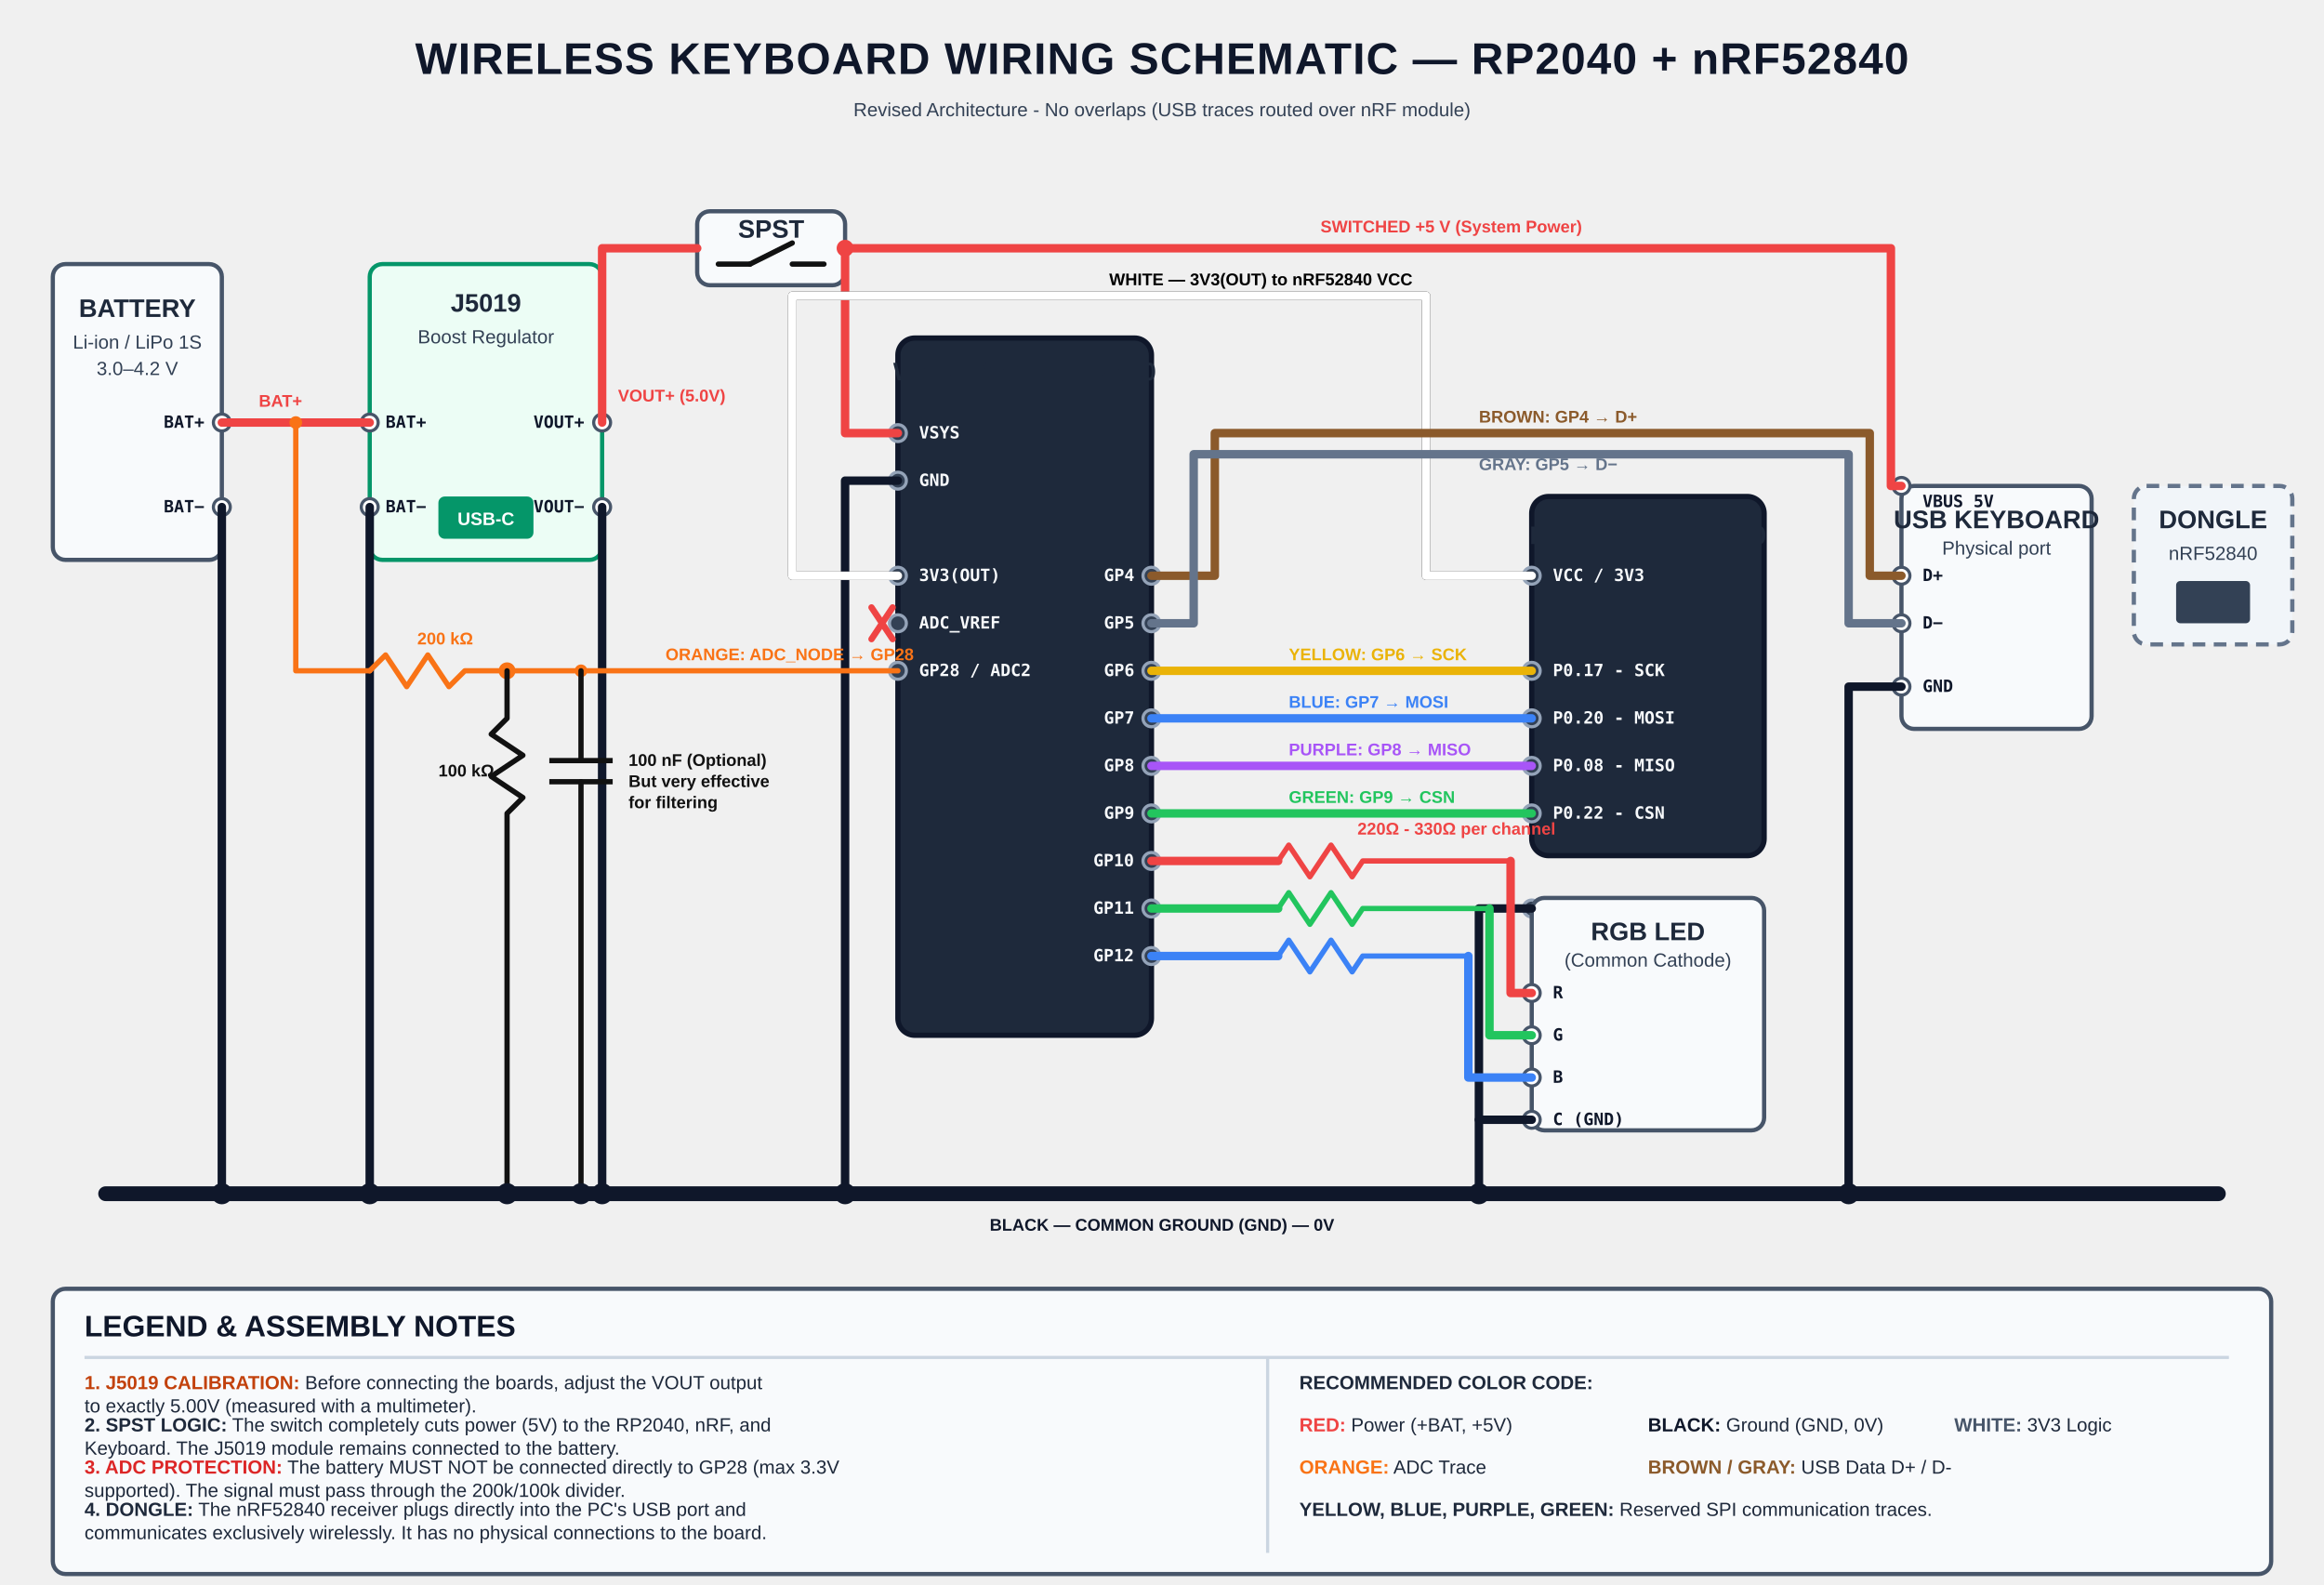
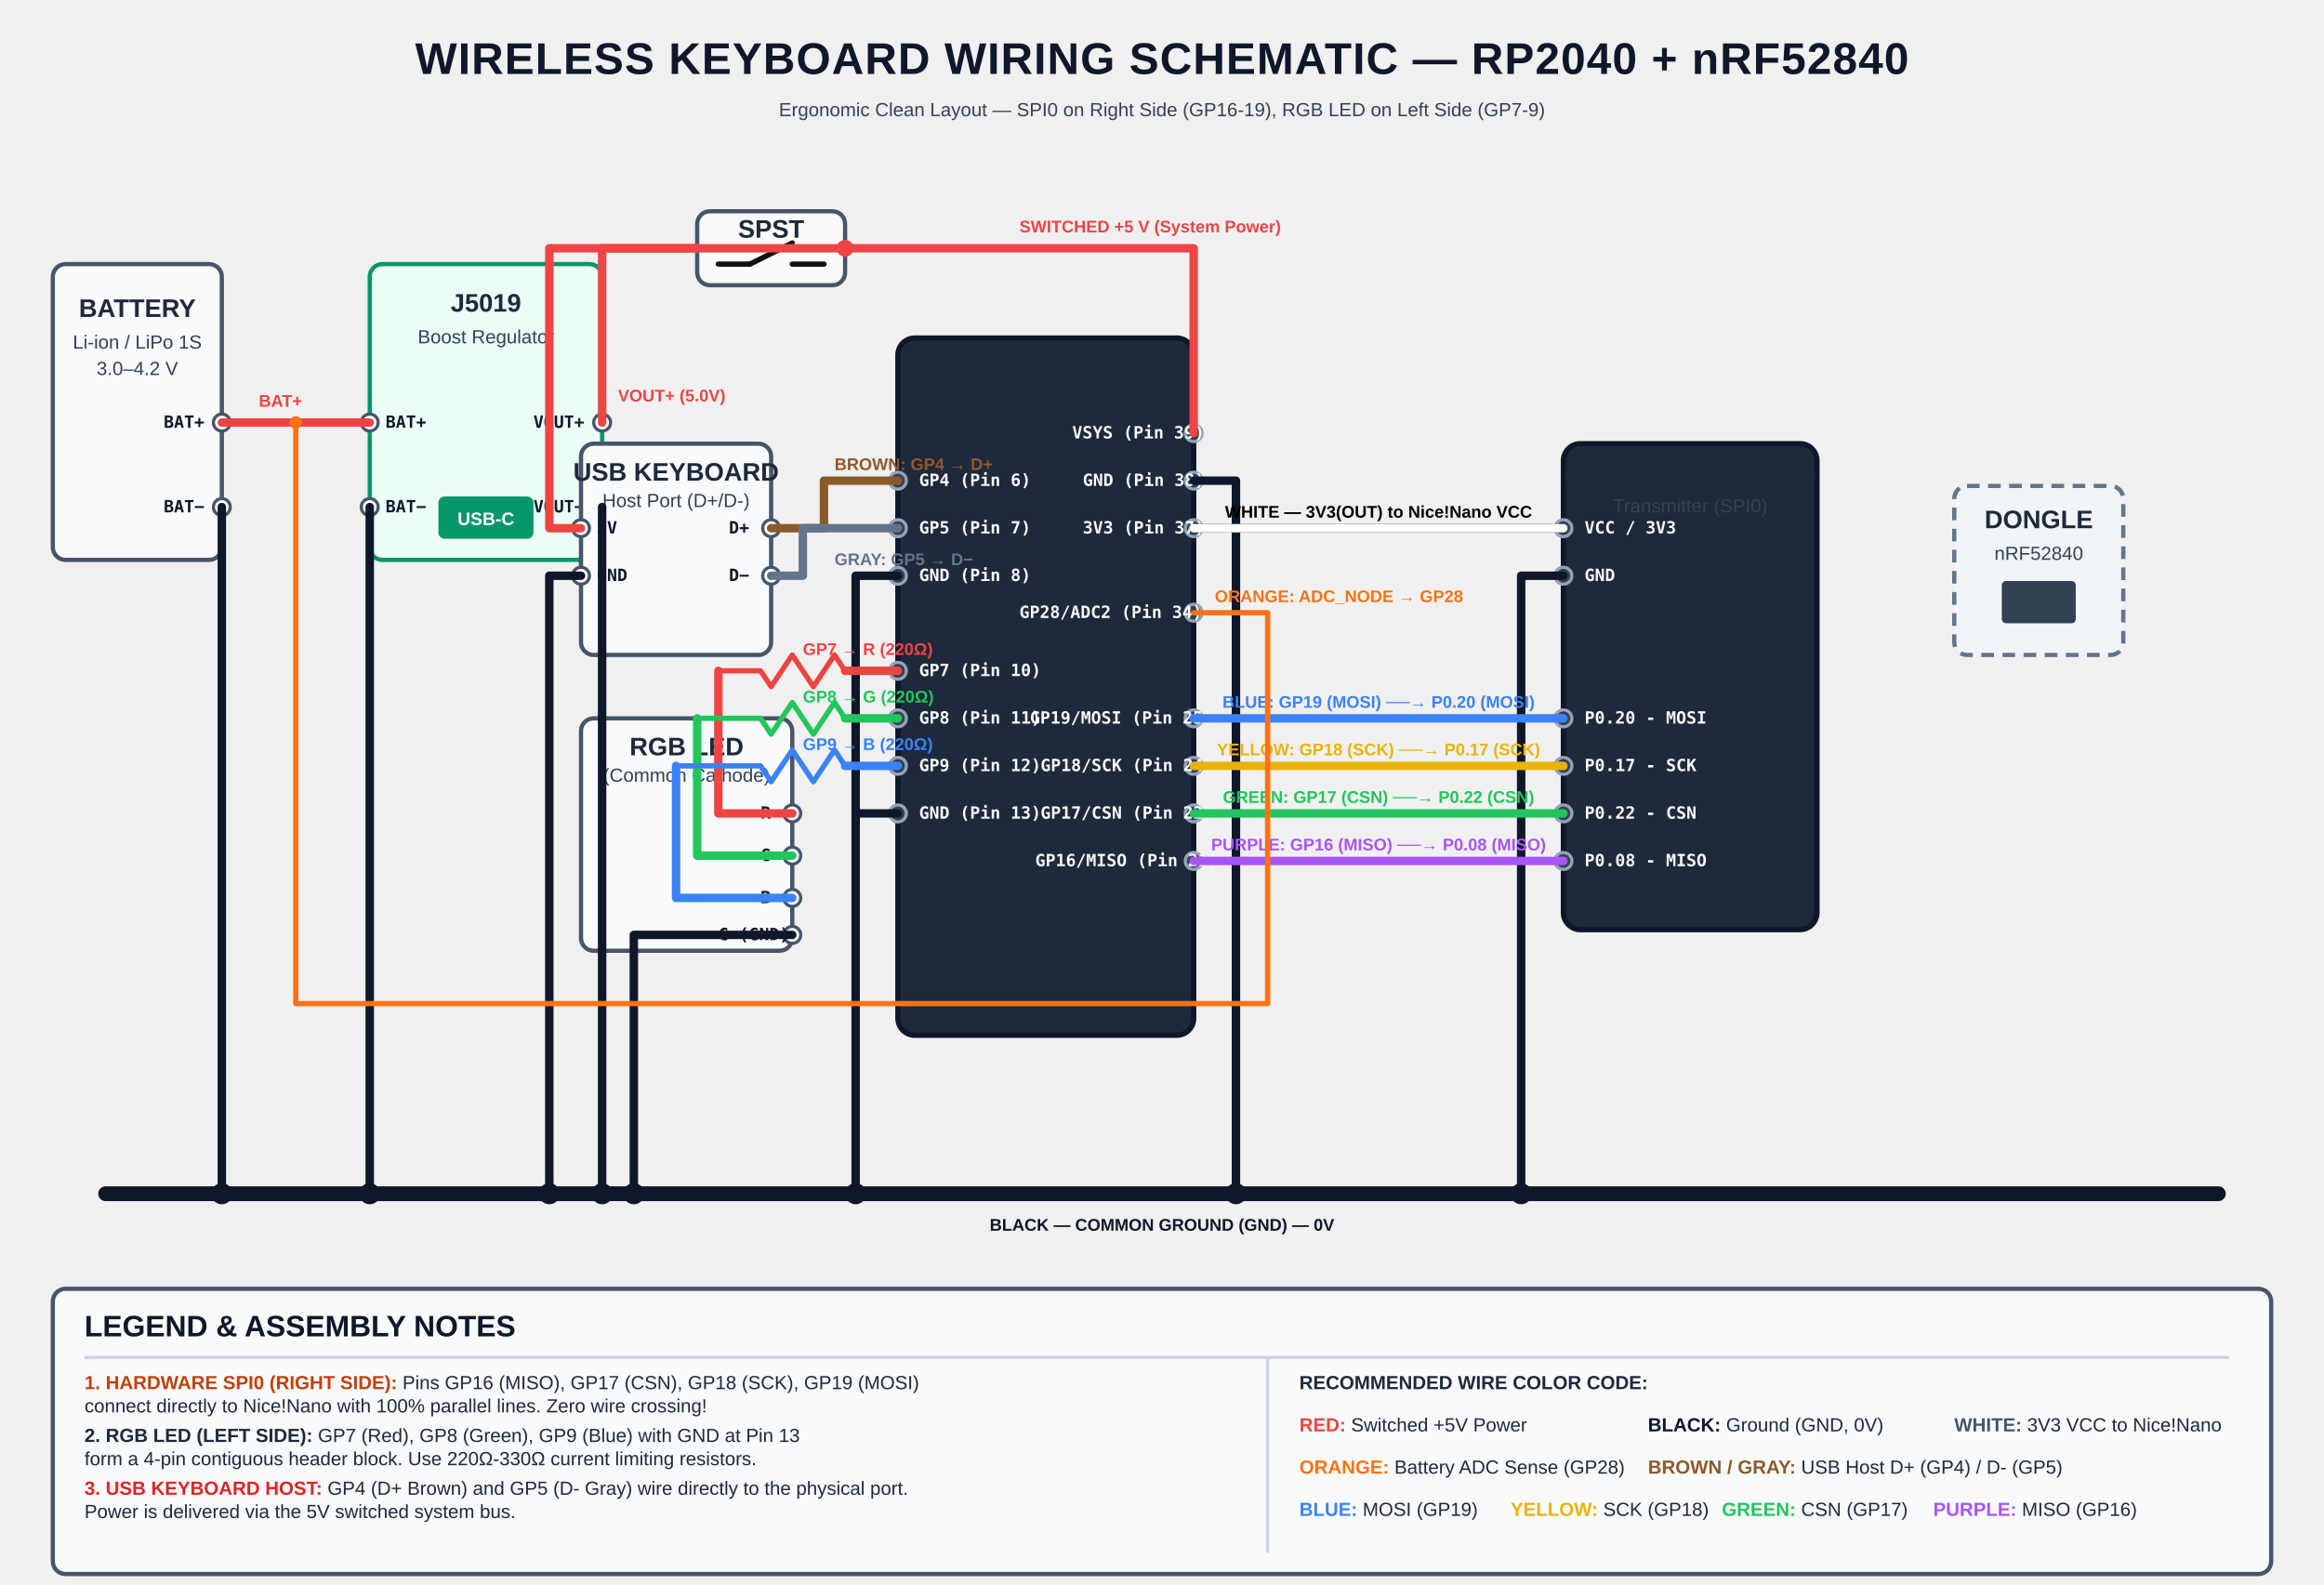
<svg xmlns="http://www.w3.org/2000/svg" width="2200" height="1500" viewBox="0 0 2200 1500" style="background-color: #ffffff;">
  <defs>
    <style>
      .title { font: 700 42px "Segoe UI", Arial, sans-serif; fill: #0f172a; letter-spacing: 1px; }
      .h { font: 700 24px "Segoe UI", Arial, sans-serif; fill: #1e293b; }
      .t { font: 18px "Segoe UI", Arial, sans-serif; fill: #334155; }
      .pin-dark { font: 700 16px Consolas, monospace; fill: #f8fafc; }
      .pin-light { font: 700 16px Consolas, monospace; fill: #0f172a; }
      
      .box { fill: #f8fafc; stroke: #475569; stroke-width: 4; rx: 12px; }
      .mcu { fill: #1e293b; stroke: #0f172a; stroke-width: 5; rx: 16px; }
      .power { fill: #ecfdf5; stroke: #059669; stroke-width: 4; rx: 12px; }
      .dongle { fill: #f1f5f9; stroke: #64748b; stroke-width: 4; stroke-dasharray: 12 8; rx: 12px; }
      
      .wire { fill: none; stroke-width: 8; stroke-linecap: round; stroke-linejoin: round; }
      .wire-thin { fill: none; stroke-width: 5; stroke-linecap: round; stroke-linejoin: round; }
      
      .pad-dark { fill: #334155; stroke: #94a3b8; stroke-width: 3; }
      .pad-light { fill: #ffffff; stroke: #475569; stroke-width: 3; }
      .junction { fill: #0f172a; }
      
      .nc { stroke: #ef4444; stroke-width: 6; stroke-linecap: round; }
      .tag { font: 700 16px "Segoe UI", Arial, sans-serif; }
      .legend-title { font: 700 28px "Segoe UI", Arial, sans-serif; fill: #0f172a; }
      .legend-text { font: 18px "Segoe UI", Arial, sans-serif; fill: #1e293b; }
    </style>
  </defs>
  <text x="1100" y="70" text-anchor="middle" class="title">WIRELESS KEYBOARD WIRING SCHEMATIC — RP2040 + nRF52840</text>
-   <text x="1100" y="110" text-anchor="middle" class="t">Revised Architecture - No overlaps (USB traces routed over nRF module)</text>
+   <text x="1100" y="110" text-anchor="middle" class="t">Ergonomic Clean Layout — SPI0 on Right Side (GP16-19), RGB LED on Left Side (GP7-9)</text>
  <rect x="50" y="250" width="160" height="280" class="box" />
  <text x="130" y="300" text-anchor="middle" class="h">BATTERY</text>
  <text x="130" y="330" text-anchor="middle" class="t">Li-ion / LiPo 1S</text>
  <text x="130" y="355" text-anchor="middle" class="t">3.0–4.2 V</text>
  <circle cx="210" cy="400" r="8" class="pad-light" />
  <text x="155" y="405" class="pin-light">BAT+</text>
  <circle cx="210" cy="480" r="8" class="pad-light" />
  <text x="155" y="485" class="pin-light">BAT−</text>
  <rect x="350" y="250" width="220" height="280" class="power" />
  <text x="460" y="295" text-anchor="middle" class="h">J5019</text>
  <text x="460" y="325" text-anchor="middle" class="t">Boost Regulator</text>
  <rect x="415" y="470" width="90" height="40" rx="6" fill="#059669" />
  <text x="460" y="497" text-anchor="middle" font-family="Arial" font-size="17" fill="white" font-weight="bold">USB-C</text>
  <circle cx="350" cy="400" r="8" class="pad-light" />
  <text x="365" y="405" class="pin-light">BAT+</text>
  <circle cx="350" cy="480" r="8" class="pad-light" />
  <text x="365" y="485" class="pin-light">BAT−</text>
  <circle cx="570" cy="400" r="8" class="pad-light" />
  <text x="505" y="405" class="pin-light">VOUT+</text>
  <circle cx="570" cy="480" r="8" class="pad-light" />
  <text x="505" y="485" class="pin-light">VOUT−</text>
  <rect x="660" y="200" width="140" height="70" class="box" />
  <text x="730" y="225" text-anchor="middle" class="h">SPST</text>
  <line x1="680" y1="250" x2="710" y2="250" stroke="#111" stroke-width="5" stroke-linecap="round" />
  <line x1="750" y1="250" x2="780" y2="250" stroke="#111" stroke-width="5" stroke-linecap="round" />
  <line x1="710" y1="250" x2="750" y2="230" stroke="#111" stroke-width="5" stroke-linecap="round" />
-   <rect x="850" y="320" width="240" height="660" class="mcu" />
-   <text x="970" y="360" text-anchor="middle" class="h" fill="#fbbf24">WeAct Studio RP2040</text>
-   <circle cx="850" cy="410" r="8" class="pad-dark" />
-   <text x="870" y="415" class="pin-dark">VSYS</text>
+   <rect x="850" y="320" width="280" height="660" class="mcu" />
+   <text x="990" y="360" text-anchor="middle" class="h" fill="#fbbf24">WeAct Studio RP2040</text>
  <circle cx="850" cy="455" r="8" class="pad-dark" />
-   <text x="870" y="460" class="pin-dark">GND</text>
+   <text x="870" y="460" class="pin-dark">GP4 (Pin 6)</text>
+   <circle cx="850" cy="500" r="8" class="pad-dark" />
+   <text x="870" y="505" class="pin-dark">GP5 (Pin 7)</text>
  <circle cx="850" cy="545" r="8" class="pad-dark" />
-   <text x="870" y="550" class="pin-dark">3V3(OUT)</text>
-   <circle cx="850" cy="590" r="8" class="pad-dark" />
-   <text x="870" y="595" class="pin-dark">ADC_VREF</text>
-   <line x1="825" y1="575" x2="845" y2="605" class="nc" />
-   <line x1="845" y1="575" x2="825" y2="605" class="nc" />
+   <text x="870" y="550" class="pin-dark">GND (Pin 8)</text>
  <circle cx="850" cy="635" r="8" class="pad-dark" />
-   <text x="870" y="640" class="pin-dark">GP28 / ADC2</text>
-   <circle cx="1090" cy="545" r="8" class="pad-dark" />
-   <text x="1045" y="550" class="pin-dark">GP4</text>
-   <circle cx="1090" cy="590" r="8" class="pad-dark" />
-   <text x="1045" y="595" class="pin-dark">GP5</text>
-   <circle cx="1090" cy="635" r="8" class="pad-dark" />
-   <text x="1045" y="640" class="pin-dark">GP6</text>
-   <circle cx="1090" cy="680" r="8" class="pad-dark" />
-   <text x="1045" y="685" class="pin-dark">GP7</text>
-   <circle cx="1090" cy="725" r="8" class="pad-dark" />
-   <text x="1045" y="730" class="pin-dark">GP8</text>
-   <circle cx="1090" cy="770" r="8" class="pad-dark" />
-   <text x="1045" y="775" class="pin-dark">GP9</text>
-   <circle cx="1090" cy="815" r="8" class="pad-dark" />
-   <text x="1035" y="820" class="pin-dark">GP10</text>
-   <circle cx="1090" cy="860" r="8" class="pad-dark" />
-   <text x="1035" y="865" class="pin-dark">GP11</text>
-   <circle cx="1090" cy="905" r="8" class="pad-dark" />
-   <text x="1035" y="910" class="pin-dark">GP12</text>
-   <rect x="1450" y="470" width="220" height="340" class="mcu" />
-   <text x="1560" y="515" text-anchor="middle" class="h" fill="#fbbf24">ProMicro nRF52840</text>
-   <circle cx="1450" cy="545" r="8" class="pad-dark" />
-   <text x="1470" y="550" class="pin-dark">VCC / 3V3</text>
-   <circle cx="1450" cy="635" r="8" class="pad-dark" />
-   <text x="1470" y="640" class="pin-dark">P0.17 - SCK</text>
-   <circle cx="1450" cy="680" r="8" class="pad-dark" />
-   <text x="1470" y="685" class="pin-dark">P0.20 - MOSI</text>
-   <circle cx="1450" cy="725" r="8" class="pad-dark" />
-   <text x="1470" y="730" class="pin-dark">P0.08 - MISO</text>
-   <circle cx="1450" cy="770" r="8" class="pad-dark" />
-   <text x="1470" y="775" class="pin-dark">P0.22 - CSN</text>
-   <circle cx="1450" cy="860" r="8" class="pad-dark" />
-   <text x="1470" y="865" class="pin-dark">GND</text>
-   <rect x="1800" y="460" width="180" height="230" class="box" />
-   <text x="1890" y="500" text-anchor="middle" class="h">USB KEYBOARD</text>
-   <text x="1890" y="525" text-anchor="middle" class="t">Physical port</text>
-   <circle cx="1800" cy="545" r="8" class="pad-light" />
-   <text x="1820" y="550" class="pin-light">D+</text>
-   <circle cx="1800" cy="590" r="8" class="pad-light" />
-   <text x="1820" y="595" class="pin-light">D−</text>
-   <circle cx="1800" cy="460" r="8" class="pad-light" />
-   <text x="1820" y="480" class="pin-light">VBUS 5V</text>
-   <circle cx="1800" cy="650" r="8" class="pad-light" />
-   <text x="1820" y="655" class="pin-light">GND</text>
-   <rect x="1450" y="850" width="220" height="220" class="box" />
-   <text x="1560" y="890" text-anchor="middle" class="h">RGB LED</text>
-   <text x="1560" y="915" text-anchor="middle" class="t">(Common Cathode)</text>
-   <circle cx="1450" cy="940" r="8" class="pad-light" />
-   <text x="1470" y="945" class="pin-light">R</text>
-   <circle cx="1450" cy="980" r="8" class="pad-light" />
-   <text x="1470" y="985" class="pin-light">G</text>
-   <circle cx="1450" cy="1020" r="8" class="pad-light" />
-   <text x="1470" y="1025" class="pin-light">B</text>
-   <circle cx="1450" cy="1060" r="8" class="pad-light" />
-   <text x="1470" y="1065" class="pin-light">C (GND)</text>
-   <rect x="2020" y="460" width="150" height="150" class="dongle" />
-   <text x="2095" y="500" text-anchor="middle" class="h">DONGLE</text>
-   <text x="2095" y="530" text-anchor="middle" class="t">nRF52840</text>
-   <rect x="2060" y="550" width="70" height="40" rx="4" fill="#334155" />
+   <text x="870" y="640" class="pin-dark">GP7 (Pin 10)</text>
+   <circle cx="850" cy="680" r="8" class="pad-dark" />
+   <text x="870" y="685" class="pin-dark">GP8 (Pin 11)</text>
+   <circle cx="850" cy="725" r="8" class="pad-dark" />
+   <text x="870" y="730" class="pin-dark">GP9 (Pin 12)</text>
+   <circle cx="850" cy="770" r="8" class="pad-dark" />
+   <text x="870" y="775" class="pin-dark">GND (Pin 13)</text>
+   <circle cx="1130" cy="410" r="8" class="pad-dark" />
+   <text x="1015" y="415" class="pin-dark">VSYS (Pin 39)</text>
+   <circle cx="1130" cy="455" r="8" class="pad-dark" />
+   <text x="1025" y="460" class="pin-dark">GND (Pin 38)</text>
+   <circle cx="1130" cy="500" r="8" class="pad-dark" />
+   <text x="1025" y="505" class="pin-dark">3V3 (Pin 37)</text>
+   <circle cx="1130" cy="580" r="8" class="pad-dark" />
+   <text x="965" y="585" class="pin-dark">GP28/ADC2 (Pin 34)</text>
+   <circle cx="1130" cy="680" r="8" class="pad-dark" />
+   <text x="975" y="685" class="pin-dark">GP19/MOSI (Pin 25)</text>
+   <circle cx="1130" cy="725" r="8" class="pad-dark" />
+   <text x="985" y="730" class="pin-dark">GP18/SCK (Pin 24)</text>
+   <circle cx="1130" cy="770" r="8" class="pad-dark" />
+   <text x="985" y="775" class="pin-dark">GP17/CSN (Pin 22)</text>
+   <circle cx="1130" cy="815" r="8" class="pad-dark" />
+   <text x="980" y="820" class="pin-dark">GP16/MISO (Pin 21)</text>
+   <rect x="550" y="420" width="180" height="200" class="box" />
+   <text x="640" y="455" text-anchor="middle" class="h">USB KEYBOARD</text>
+   <text x="640" y="480" text-anchor="middle" class="t">Host Port (D+/D-)</text>
+   <circle cx="730" cy="500" r="8" class="pad-light" />
+   <text x="690" y="505" class="pin-light">D+</text>
+   <circle cx="730" cy="545" r="8" class="pad-light" />
+   <text x="690" y="550" class="pin-light">D−</text>
+   <circle cx="550" cy="500" r="8" class="pad-light" />
+   <text x="565" y="505" class="pin-light">5V</text>
+   <circle cx="550" cy="545" r="8" class="pad-light" />
+   <text x="565" y="550" class="pin-light">GND</text>
+   <rect x="550" y="680" width="200" height="220" class="box" />
+   <text x="650" y="715" text-anchor="middle" class="h">RGB LED</text>
+   <text x="650" y="740" text-anchor="middle" class="t">(Common Cathode)</text>
+   <circle cx="750" cy="770" r="8" class="pad-light" />
+   <text x="720" y="775" class="pin-light">R</text>
+   <circle cx="750" cy="810" r="8" class="pad-light" />
+   <text x="720" y="815" class="pin-light">G</text>
+   <circle cx="750" cy="850" r="8" class="pad-light" />
+   <text x="720" y="855" class="pin-light">B</text>
+   <circle cx="750" cy="885" r="8" class="pad-light" />
+   <text x="680" y="890" class="pin-light">C (GND)</text>
+   <rect x="1480" y="420" width="240" height="460" class="mcu" />
+   <text x="1600" y="460" text-anchor="middle" class="h" fill="#fbbf24">Nice!Nano nRF52840</text>
+   <text x="1600" y="485" text-anchor="middle" class="t" fill="#94a3b8">Transmitter (SPI0)</text>
+   <circle cx="1480" cy="500" r="8" class="pad-dark" />
+   <text x="1500" y="505" class="pin-dark">VCC / 3V3</text>
+   <circle cx="1480" cy="545" r="8" class="pad-dark" />
+   <text x="1500" y="550" class="pin-dark">GND</text>
+   <circle cx="1480" cy="680" r="8" class="pad-dark" />
+   <text x="1500" y="685" class="pin-dark">P0.20 - MOSI</text>
+   <circle cx="1480" cy="725" r="8" class="pad-dark" />
+   <text x="1500" y="730" class="pin-dark">P0.17 - SCK</text>
+   <circle cx="1480" cy="770" r="8" class="pad-dark" />
+   <text x="1500" y="775" class="pin-dark">P0.22 - CSN</text>
+   <circle cx="1480" cy="815" r="8" class="pad-dark" />
+   <text x="1500" y="820" class="pin-dark">P0.08 - MISO</text>
+   <rect x="1850" y="460" width="160" height="160" class="dongle" />
+   <text x="1930" y="500" text-anchor="middle" class="h">DONGLE</text>
+   <text x="1930" y="530" text-anchor="middle" class="t">nRF52840</text>
+   <rect x="1895" y="550" width="70" height="40" rx="4" fill="#334155" />
  <line x1="100" y1="1130" x2="2100" y2="1130" stroke="#0f172a" stroke-width="14" stroke-linecap="round" />
  <text x="1100" y="1165" text-anchor="middle" class="tag" fill="#0f172a">BLACK — COMMON GROUND (GND) — 0V</text>
  <path d="M210 480 V1130" class="wire" stroke="#0f172a" />
  <circle cx="210" cy="1130" r="10" class="junction" />
  <path d="M350 480 V1130" class="wire" stroke="#0f172a" />
  <circle cx="350" cy="1130" r="10" class="junction" />
  <path d="M570 480 V1130" class="wire" stroke="#0f172a" />
  <circle cx="570" cy="1130" r="10" class="junction" />
-   <path d="M850 455 H800 V1130" class="wire" stroke="#0f172a" />
-   <circle cx="800" cy="1130" r="10" class="junction" />
-   <path d="M1450 860 H1400 V1130" class="wire" stroke="#0f172a" />
-   <circle cx="1400" cy="1130" r="10" class="junction" />
-   <path d="M1800 650 H1750 V1130" class="wire" stroke="#0f172a" />
-   <circle cx="1750" cy="1130" r="10" class="junction" />
-   <path d="M1450 1060 H1400" class="wire" stroke="#0f172a" />
+   <path d="M850 545 H810 V1130" class="wire" stroke="#0f172a" />
+   <circle cx="810" cy="1130" r="10" class="junction" />
+   <path d="M850 770 H810" class="wire" stroke="#0f172a" />
+   <path d="M1130 455 H1170 V1130" class="wire" stroke="#0f172a" />
+   <circle cx="1170" cy="1130" r="10" class="junction" />
+   <path d="M1480 545 H1440 V1130" class="wire" stroke="#0f172a" />
+   <circle cx="1440" cy="1130" r="10" class="junction" />
+   <path d="M550 545 H520 V1130" class="wire" stroke="#0f172a" />
+   <circle cx="520" cy="1130" r="10" class="junction" />
  <path d="M210 400 H350" class="wire" stroke="#ef4444" />
  <text x="245" y="385" class="tag" fill="#ef4444">BAT+</text>
  <path d="M570 400 V235 H660" class="wire" stroke="#ef4444" />
  <text x="585" y="380" class="tag" fill="#ef4444">VOUT+ (5.0V)</text>
-   <path d="M800 235 H1790 V460 H1800" class="wire" stroke="#ef4444" />
-   <path d="M800 235 V410 H850" class="wire" stroke="#ef4444" />
+   <path d="M800 235 H1130 V410" class="wire" stroke="#ef4444" />
+   <path d="M800 235 H520 V500 H550" class="wire" stroke="#ef4444" />
  <circle cx="800" cy="235" r="8" fill="#ef4444" />
-   <text x="1250" y="220" class="tag" fill="#ef4444">SWITCHED +5 V (System Power)</text>
-   <path d="M850 545 H750 V280 H1350 V545 H1450" class="wire" stroke="#000000" stroke-width="12" />
-   <path d="M850 545 H750 V280 H1350 V545 H1450" class="wire" stroke="#ffffff" stroke-width="6" />
-   <text x="1050" y="270" class="tag" fill="#000000">WHITE — 3V3(OUT) to nRF52840 VCC</text>
-   <path d="M1090 545 H1150 V410 H1770 V545 H1800" class="wire" stroke="#8b5a2b" />
-   <text x="1400" y="400" class="tag" fill="#8b5a2b">BROWN: GP4 → D+</text>
-   <path d="M1090 590 H1130 V430 H1750 V590 H1800" class="wire" stroke="#64748b" />
-   <text x="1400" y="445" class="tag" fill="#64748b">GRAY: GP5 → D−</text>
-   <path d="M1090 635 H1450" class="wire" stroke="#eab308" />
-   <text x="1220" y="625" class="tag" fill="#eab308">YELLOW: GP6 → SCK</text>
-   <path d="M1090 680 H1450" class="wire" stroke="#3b82f6" />
-   <text x="1220" y="670" class="tag" fill="#3b82f6">BLUE: GP7 → MOSI</text>
-   <path d="M1090 725 H1450" class="wire" stroke="#a855f7" />
-   <text x="1220" y="715" class="tag" fill="#a855f7">PURPLE: GP8 → MISO</text>
-   <path d="M1090 770 H1450" class="wire" stroke="#22c55e" />
-   <text x="1220" y="760" class="tag" fill="#22c55e">GREEN: GP9 → CSN</text>
-   <path d="M1090 815 H1210" class="wire" stroke="#ef4444" />
-   <polyline points="1210,815 1220,800 1240,830 1260,800 1280,830 1290,815 1430,815" class="wire-thin" stroke="#ef4444" />
-   <path d="M1430 815 V940 H1450" class="wire" stroke="#ef4444" />
-   <path d="M1090 860 H1210" class="wire" stroke="#22c55e" />
-   <polyline points="1210,860 1220,845 1240,875 1260,845 1280,875 1290,860 1410,860" class="wire-thin" stroke="#22c55e" />
-   <path d="M1410 860 V980 H1450" class="wire" stroke="#22c55e" />
-   <path d="M1090 905 H1210" class="wire" stroke="#3b82f6" />
-   <polyline points="1210,905 1220,890 1240,920 1260,890 1280,920 1290,905 1390,905" class="wire-thin" stroke="#3b82f6" />
-   <path d="M1390 905 V1020 H1450" class="wire" stroke="#3b82f6" />
-   <text x="1285" y="790" class="tag" fill="#ef4444">220Ω - 330Ω per channel</text>
-   <path d="M280 400 V635 H350" class="wire-thin" stroke="#f97316" />
+   <text x="965" y="220" class="tag" fill="#ef4444">SWITCHED +5 V (System Power)</text>
+   <path d="M1130 500 H1480" class="wire" stroke="#000000" stroke-width="12" />
+   <path d="M1130 500 H1480" class="wire" stroke="#ffffff" stroke-width="6" />
+   <text x="1305" y="490" text-anchor="middle" class="tag" fill="#000000">WHITE — 3V3(OUT) to Nice!Nano VCC</text>
+   <path d="M850 455 H780 V500 H730" class="wire" stroke="#8b5a2b" />
+   <text x="790" y="445" class="tag" fill="#8b5a2b">BROWN: GP4 → D+</text>
+   <path d="M850 500 H760 V545 H730" class="wire" stroke="#64748b" />
+   <text x="790" y="535" class="tag" fill="#64748b">GRAY: GP5 → D−</text>
+   <path d="M850 635 H800" class="wire" stroke="#ef4444" />
+   <polyline points="800,635 790,620 770,650 750,620 730,650 720,635 680,635" class="wire-thin" stroke="#ef4444" />
+   <path d="M680 635 V770 H750" class="wire" stroke="#ef4444" />
+   <text x="760" y="620" class="tag" fill="#ef4444">GP7 → R (220Ω)</text>
+   <path d="M850 680 H800" class="wire" stroke="#22c55e" />
+   <polyline points="800,680 790,665 770,695 750,665 730,695 720,680 660,680" class="wire-thin" stroke="#22c55e" />
+   <path d="M660 680 V810 H750" class="wire" stroke="#22c55e" />
+   <text x="760" y="665" class="tag" fill="#22c55e">GP8 → G (220Ω)</text>
+   <path d="M850 725 H800" class="wire" stroke="#3b82f6" />
+   <polyline points="800,725 790,710 770,740 750,710 730,740 720,725 640,725" class="wire-thin" stroke="#3b82f6" />
+   <path d="M640 725 V850 H750" class="wire" stroke="#3b82f6" />
+   <text x="760" y="710" class="tag" fill="#3b82f6">GP9 → B (220Ω)</text>
+   <path d="M750 885 H600 V1130" class="wire" stroke="#0f172a" />
+   <circle cx="600" cy="1130" r="10" class="junction" />
+   <path d="M1130 680 H1480" class="wire" stroke="#3b82f6" />
+   <text x="1305" y="670" text-anchor="middle" class="tag" fill="#3b82f6">BLUE: GP19 (MOSI) ──→ P0.20 (MOSI)</text>
+   <path d="M1130 725 H1480" class="wire" stroke="#eab308" />
+   <text x="1305" y="715" text-anchor="middle" class="tag" fill="#eab308">YELLOW: GP18 (SCK) ──→ P0.17 (SCK)</text>
+   <path d="M1130 770 H1480" class="wire" stroke="#22c55e" />
+   <text x="1305" y="760" text-anchor="middle" class="tag" fill="#22c55e">GREEN: GP17 (CSN) ──→ P0.22 (CSN)</text>
+   <path d="M1130 815 H1480" class="wire" stroke="#a855f7" />
+   <text x="1305" y="805" text-anchor="middle" class="tag" fill="#a855f7">PURPLE: GP16 (MISO) ──→ P0.08 (MISO)</text>
+   <path d="M280 400 V950 H1200 V580 H1130" class="wire-thin" stroke="#f97316" />
  <circle cx="280" cy="400" r="6" fill="#f97316" />
-   <polyline points="350,635 365,620 385,650 405,620 425,650 440,635 480,635" class="wire-thin" stroke="#f97316" />
-   <text x="395" y="610" class="tag" fill="#f97316">200 kΩ</text>
-   <circle cx="480" cy="635" r="8" fill="#f97316" />
-   <path d="M480 635 H850" class="wire-thin" stroke="#f97316" />
-   <text x="630" y="625" class="tag" fill="#f97316">ORANGE: ADC_NODE → GP28</text>
-   <polyline points="480,635 480,680 465,695 495,715 465,735 495,755 480,770 480,1130" class="wire-thin" stroke="#111" />
-   <text x="415" y="735" class="tag" fill="#111">100 kΩ</text>
-   <circle cx="480" cy="1130" r="10" class="junction" />
-   <circle cx="550" cy="635" r="6" fill="#f97316" />
-   <path d="M550 635 V720" class="wire-thin" stroke="#111" />
-   <line x1="520" y1="720" x2="580" y2="720" stroke="#111" stroke-width="5" />
-   <line x1="520" y1="740" x2="580" y2="740" stroke="#111" stroke-width="5" />
-   <path d="M550 740 V1130" class="wire-thin" stroke="#111" />
-   <text x="595" y="725" class="tag" fill="#111">
-     <tspan>100 nF (Optional)</tspan>
-     <tspan x="595" dy="20">But very effective</tspan>
-     <tspan x="595" dy="20">for filtering</tspan>
-   </text>
-   <circle cx="550" cy="1130" r="10" class="junction" />
+   <text x="1150" y="570" class="tag" fill="#f97316">ORANGE: ADC_NODE → GP28</text>
  <rect x="50" y="1220" width="2100" height="270" class="box" fill="#f8fafc" stroke="#334155" />
  <text x="80" y="1265" class="legend-title">LEGEND &amp; ASSEMBLY NOTES</text>
  <line x1="80" y1="1285" x2="2110" y2="1285" stroke="#cbd5e1" stroke-width="3" />
  <g class="legend-text">
    <text x="80" y="1315">
-       <tspan font-weight="bold" fill="#c2410c">1. J5019 CALIBRATION:</tspan> Before connecting the boards, adjust the VOUT output
-       <tspan x="80" dy="22">to exactly 5.00V (measured with a multimeter).</tspan>
+       <tspan font-weight="bold" fill="#c2410c">1. HARDWARE SPI0 (RIGHT SIDE):</tspan> Pins GP16 (MISO), GP17 (CSN), GP18 (SCK), GP19 (MOSI)
+       <tspan x="80" dy="22">connect directly to Nice!Nano with 100% parallel lines. Zero wire crossing!</tspan>
    </text>
-     <text x="80" y="1355">
-       <tspan font-weight="bold">2. SPST LOGIC:</tspan> The switch completely cuts power (5V) to the RP2040, nRF, and
-       <tspan x="80" dy="22">Keyboard. The J5019 module remains connected to the battery.</tspan>
+     <text x="80" y="1365">
+       <tspan font-weight="bold">2. RGB LED (LEFT SIDE):</tspan> GP7 (Red), GP8 (Green), GP9 (Blue) with GND at Pin 13
+       <tspan x="80" dy="22">form a 4-pin contiguous header block. Use 220Ω-330Ω current limiting resistors.</tspan>
    </text>
-     <text x="80" y="1395">
-       <tspan font-weight="bold" fill="#dc2626">3. ADC PROTECTION:</tspan> The battery MUST NOT be connected directly to GP28 (max 3.3V
-       <tspan x="80" dy="22">supported). The signal must pass through the 200k/100k divider.</tspan>
-     </text>
-     <text x="80" y="1435">
-       <tspan font-weight="bold">4. DONGLE:</tspan> The nRF52840 receiver plugs directly into the PC's USB port and
-       <tspan x="80" dy="22">communicates exclusively wirelessly. It has no physical connections to the board.</tspan>
+     <text x="80" y="1415">
+       <tspan font-weight="bold" fill="#dc2626">3. USB KEYBOARD HOST:</tspan> GP4 (D+ Brown) and GP5 (D- Gray) wire directly to the physical port.
+       <tspan x="80" dy="22">Power is delivered via the 5V switched system bus.</tspan>
    </text>
  </g>
  <line x1="1200" y1="1285" x2="1200" y2="1470" stroke="#cbd5e1" stroke-width="3" />
  <g class="legend-text">
-     <text x="1230" y="1315" font-weight="bold">RECOMMENDED COLOR CODE:</text>
+     <text x="1230" y="1315" font-weight="bold">RECOMMENDED WIRE COLOR CODE:</text>
    <text x="1230" y="1355">
-       <tspan fill="#ef4444" font-weight="bold">RED:</tspan> Power (+BAT, +5V)</text>
+       <tspan fill="#ef4444" font-weight="bold">RED:</tspan> Switched +5V Power</text>
    <text x="1560" y="1355">
      <tspan fill="#0f172a" font-weight="bold">BLACK:</tspan> Ground (GND, 0V)</text>
    <text x="1850" y="1355">
-       <tspan fill="#475569" font-weight="bold">WHITE:</tspan> 3V3 Logic</text>
+       <tspan fill="#475569" font-weight="bold">WHITE:</tspan> 3V3 VCC to Nice!Nano</text>
    <text x="1230" y="1395">
-       <tspan fill="#f97316" font-weight="bold">ORANGE:</tspan> ADC Trace</text>
+       <tspan fill="#f97316" font-weight="bold">ORANGE:</tspan> Battery ADC Sense (GP28)</text>
    <text x="1560" y="1395">
-       <tspan fill="#8b5a2b" font-weight="bold">BROWN / GRAY:</tspan> USB Data D+ / D-</text>
+       <tspan fill="#8b5a2b" font-weight="bold">BROWN / GRAY:</tspan> USB Host D+ (GP4) / D- (GP5)</text>
    <text x="1230" y="1435">
-       <tspan font-weight="bold">YELLOW, BLUE, PURPLE, GREEN:</tspan> Reserved SPI communication traces.</text>
+       <tspan fill="#3b82f6" font-weight="bold">BLUE:</tspan> MOSI (GP19)</text>
+     <text x="1430" y="1435">
+       <tspan fill="#eab308" font-weight="bold">YELLOW:</tspan> SCK (GP18)</text>
+     <text x="1630" y="1435">
+       <tspan fill="#22c55e" font-weight="bold">GREEN:</tspan> CSN (GP17)</text>
+     <text x="1830" y="1435">
+       <tspan fill="#a855f7" font-weight="bold">PURPLE:</tspan> MISO (GP16)</text>
  </g>
</svg>
